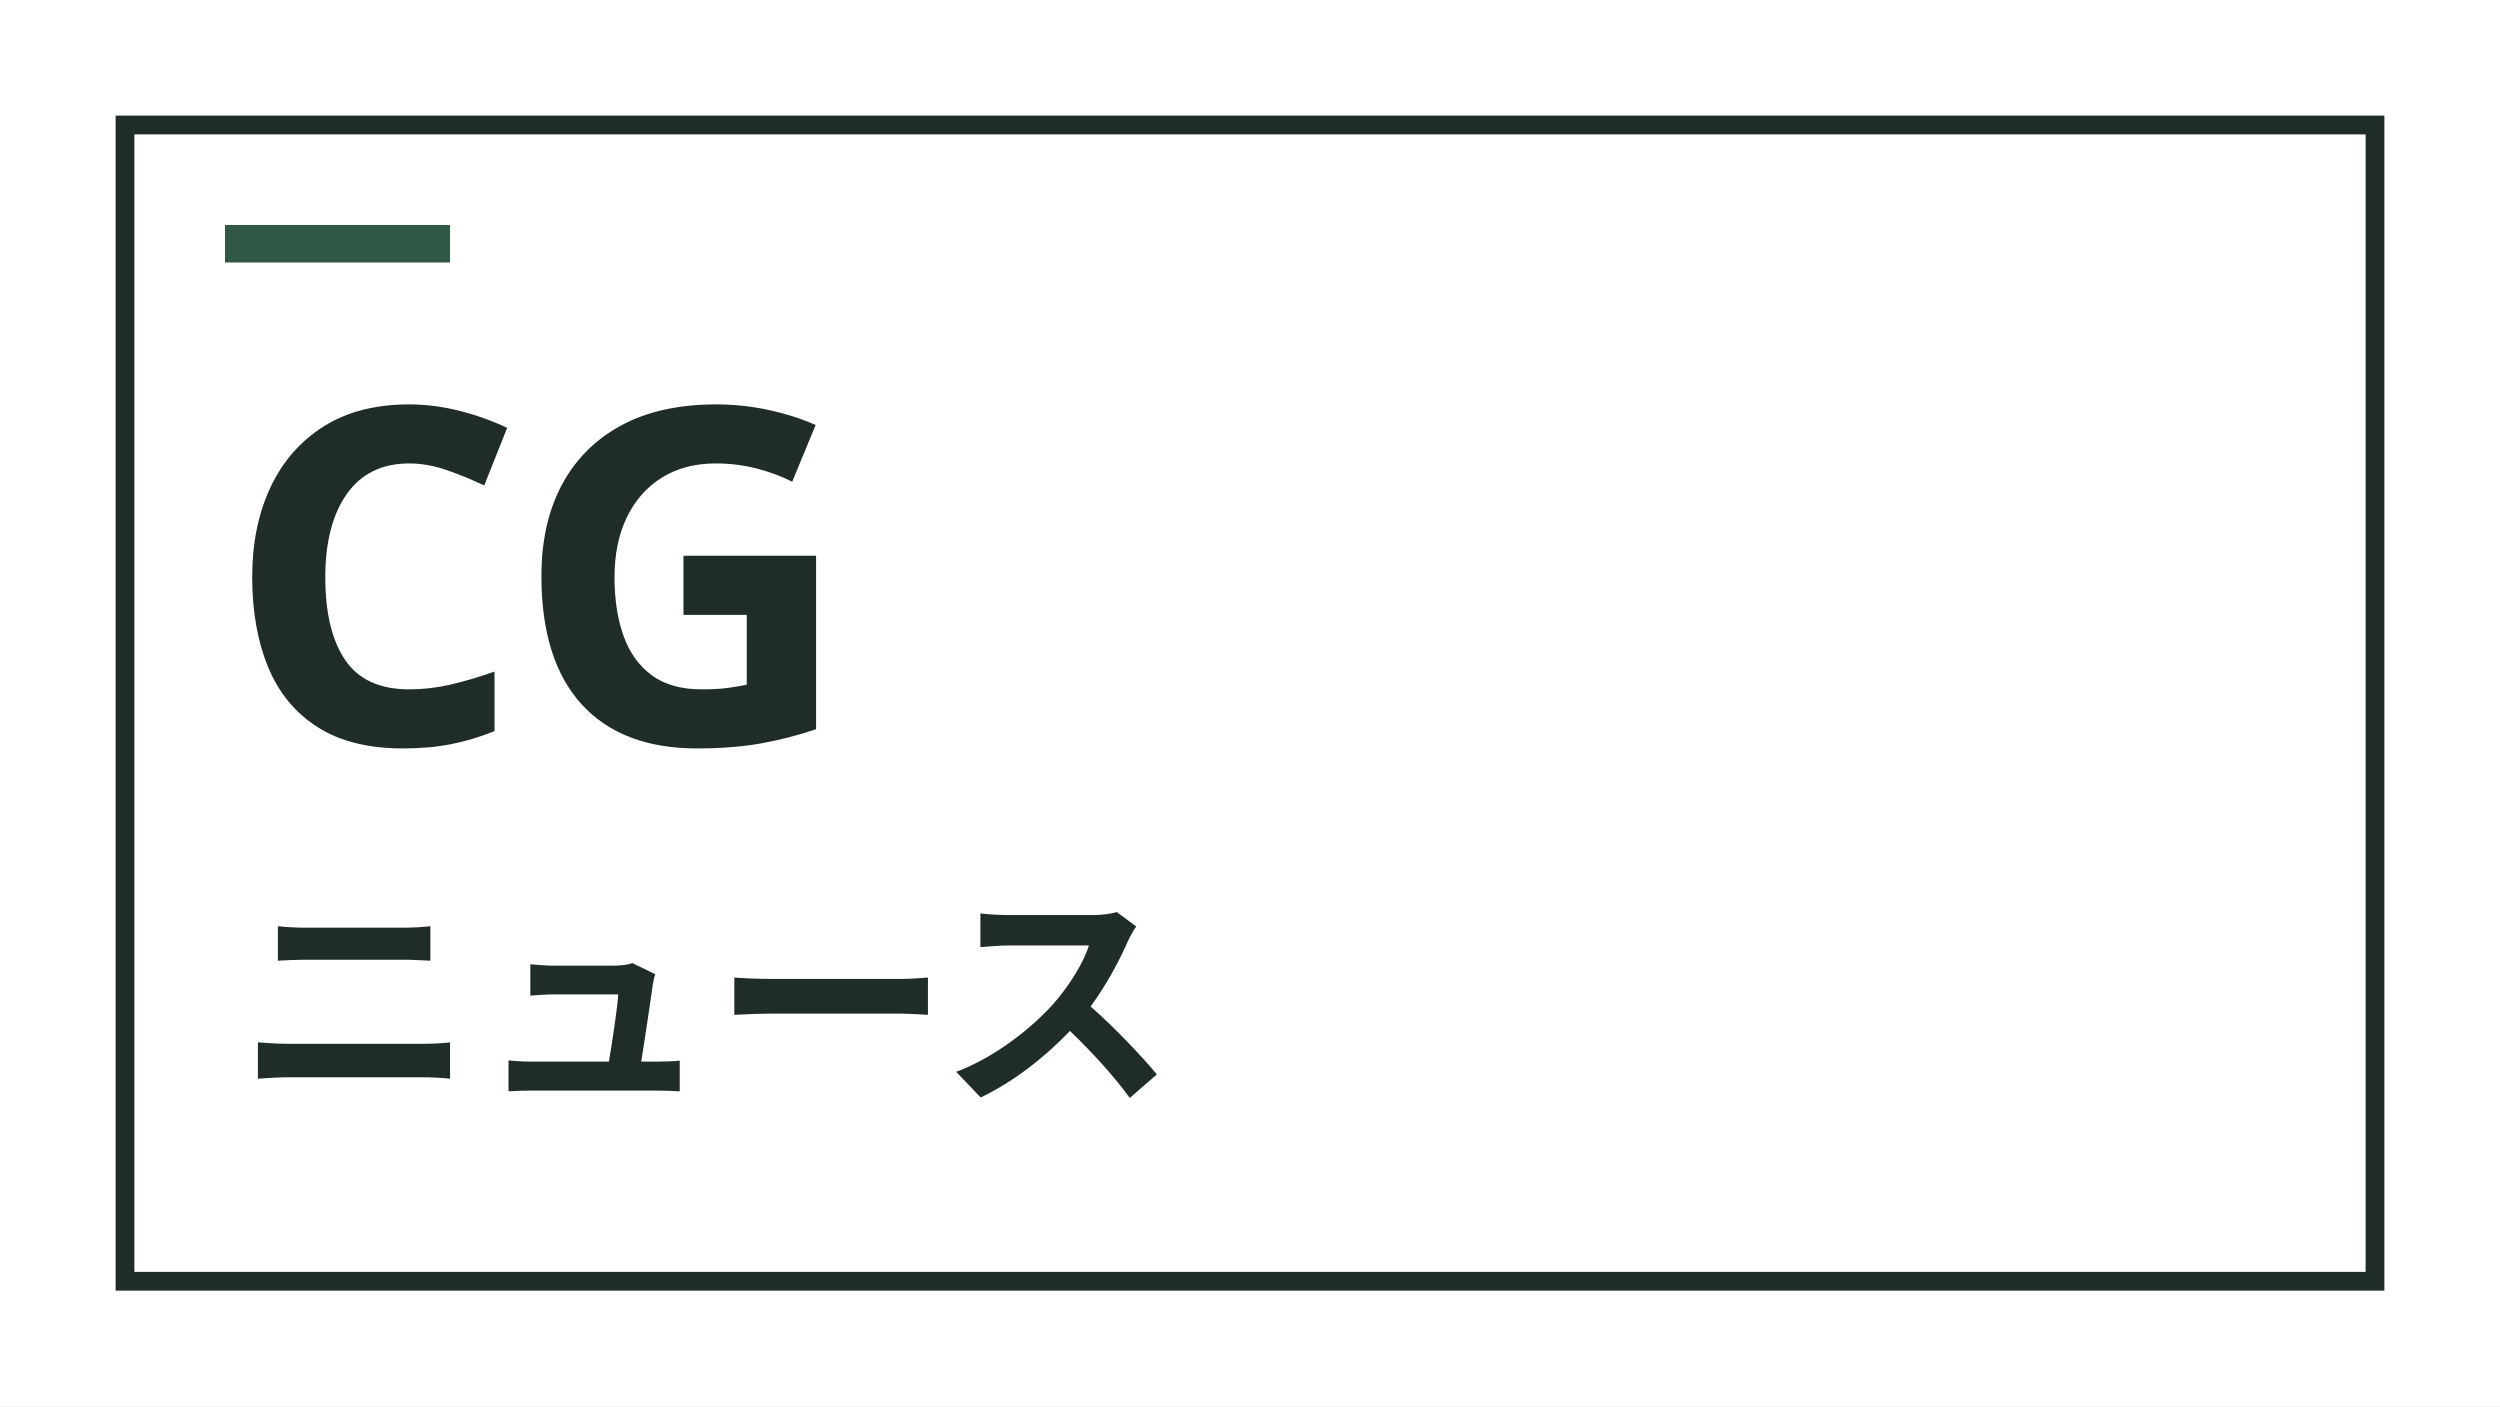
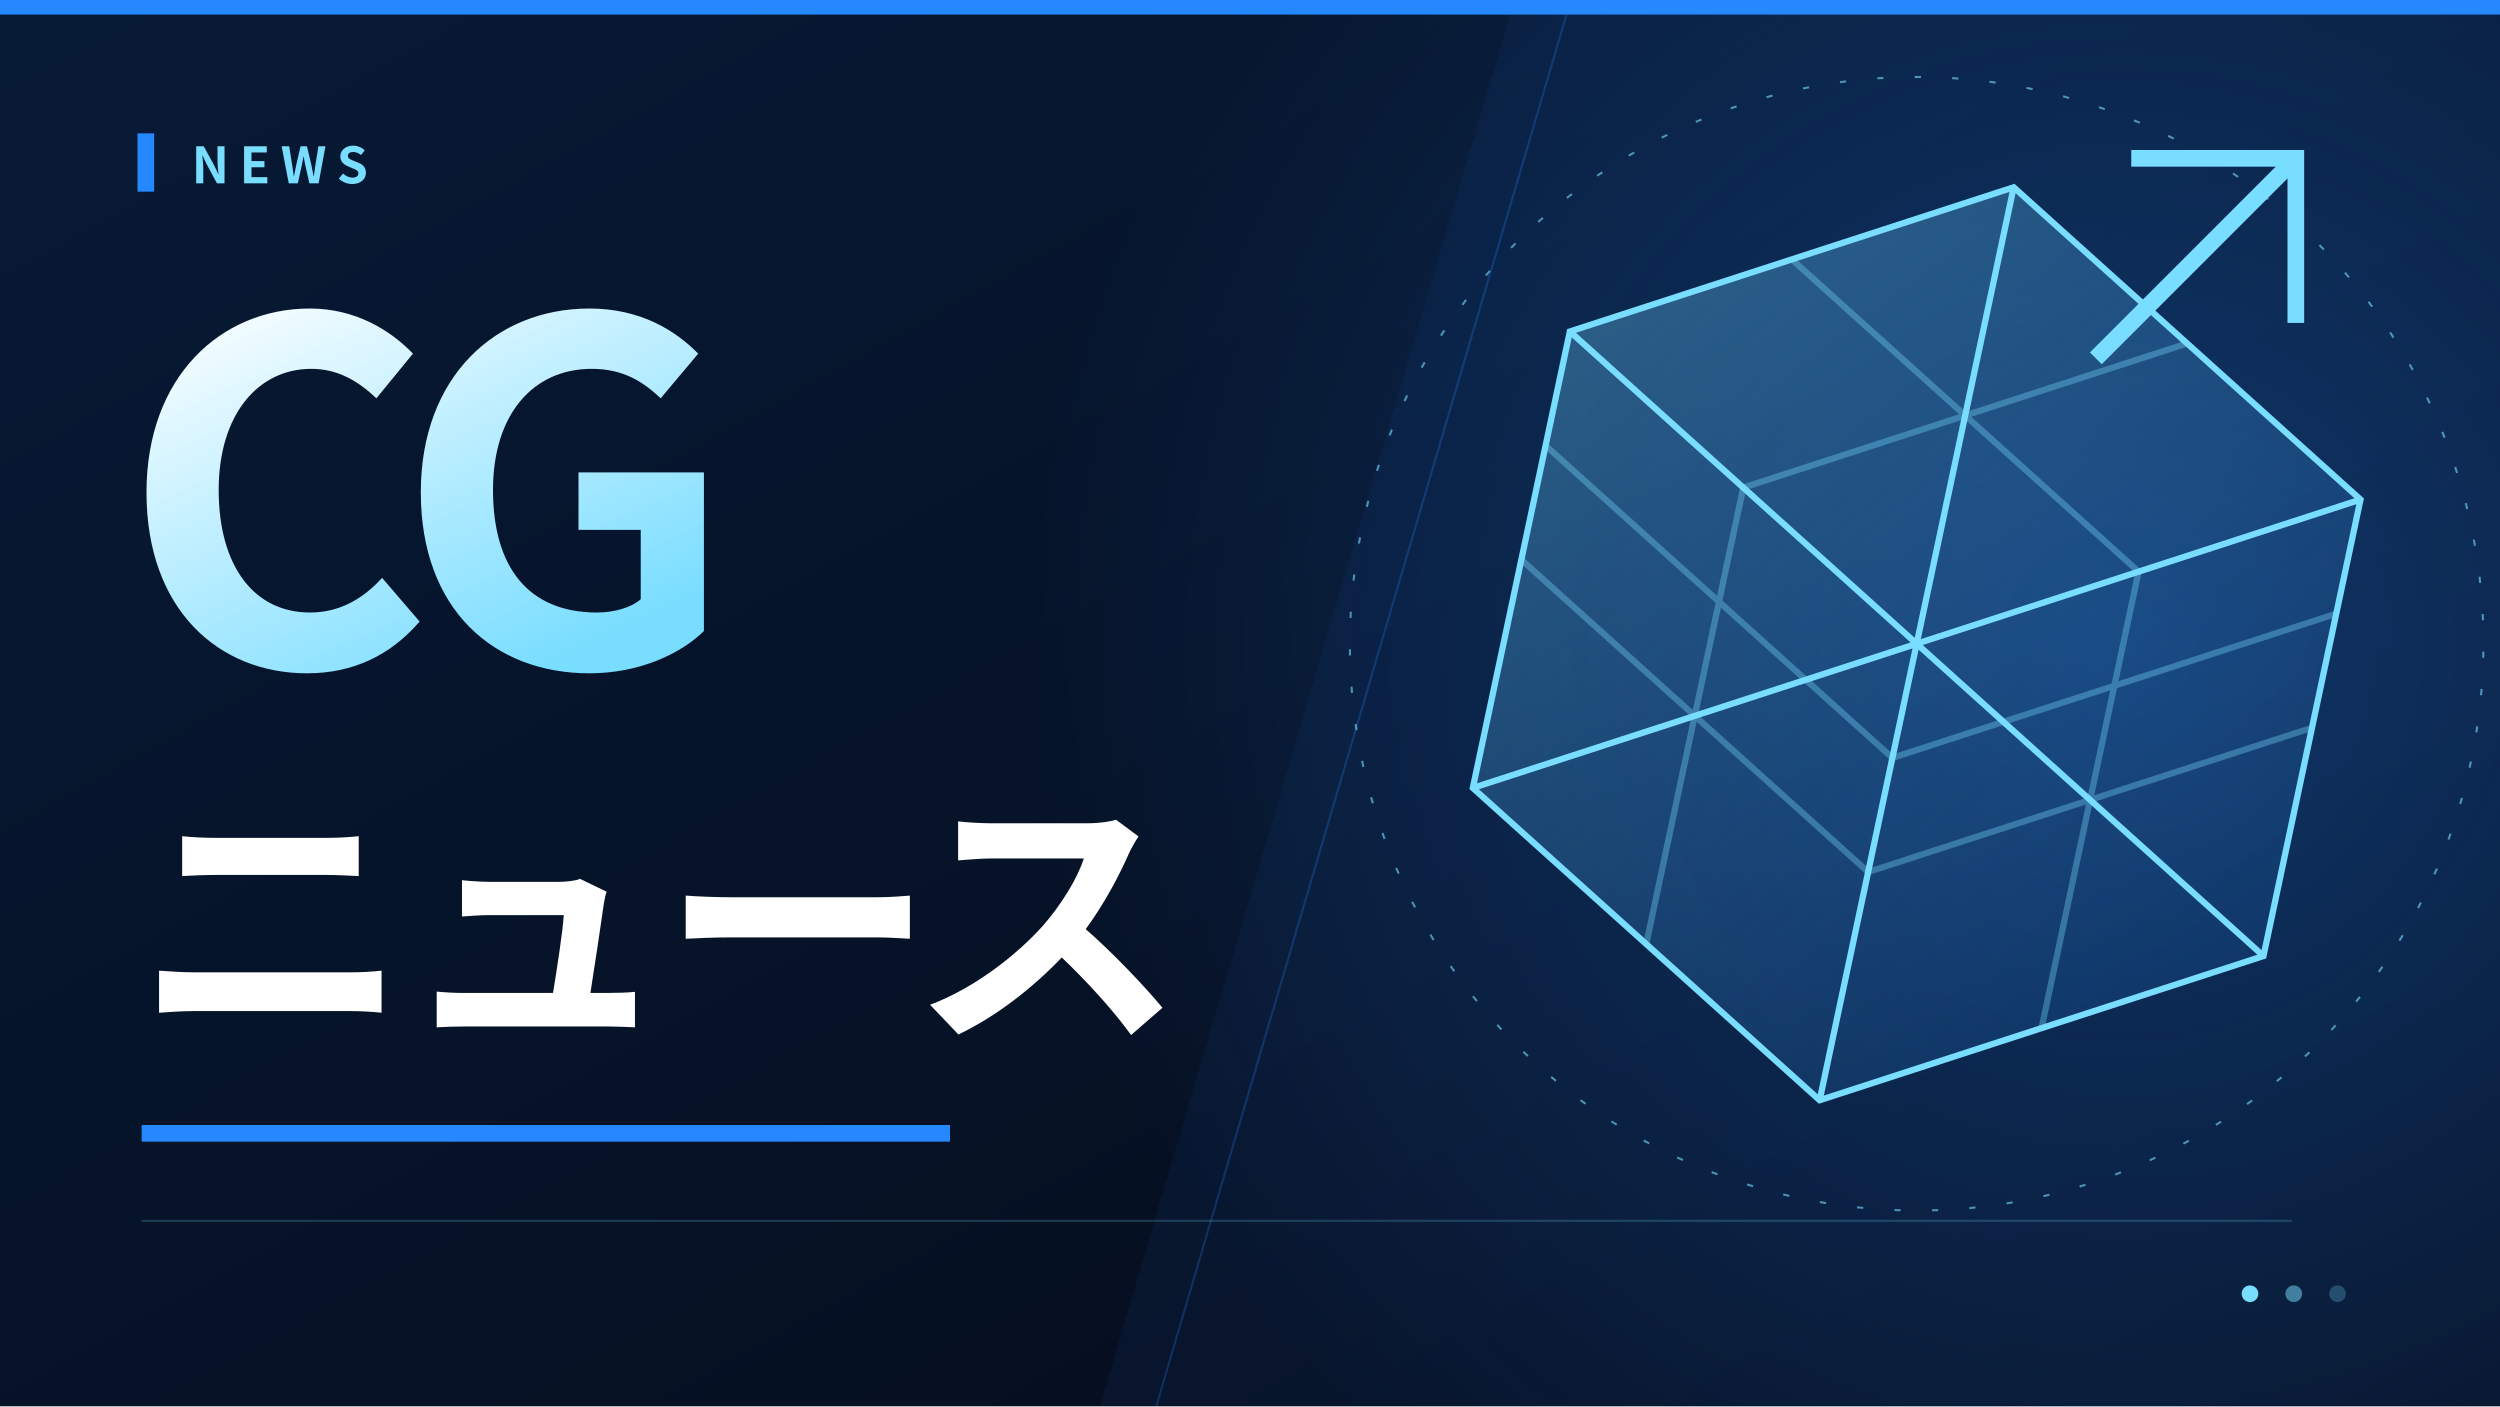
- <svg xmlns="http://www.w3.org/2000/svg" width="800" height="450" viewBox="0 0 800 450">
-   <rect width="800" height="450" fill="#fff" />
-   <path d="M40 40h720v370H40z" fill="none" stroke="#202c28" stroke-width="6" />
-   <path d="M72 78h72" stroke="#315846" stroke-width="12" />
-   <g fill="#202c28" font-family="Noto Sans JP,Yu Gothic,Meiryo,sans-serif" font-weight="900">
-     <text x="72" y="238" font-size="150">CG</text>
-     <text x="76" y="348" font-size="76">ニュース</text>
+ <svg xmlns="http://www.w3.org/2000/svg" width="800" height="450" viewBox="0 0 800 450" role="img" aria-label="CGニュース" version="1.1" id="svg18">
+   <defs id="defs8">
+     <linearGradient id="bg" x2="1" y2="1">
+       <stop stop-color="#071a36" id="stop1" />
+       <stop offset="1" stop-color="#050b19" id="stop2" />
+     </linearGradient>
+     <linearGradient id="accent" x2="1" y2="1">
+       <stop stop-color="#79ddff" stop-opacity=".35" id="stop3" />
+       <stop offset="1" stop-color="#2588ff" stop-opacity=".08" id="stop4" />
+     </linearGradient>
+     <linearGradient id="text" x2=".7" y2="1">
+       <stop stop-color="#fff" id="stop5" />
+       <stop offset="1" stop-color="#79ddff" id="stop6" />
+     </linearGradient>
+     <radialGradient id="glow">
+       <stop stop-color="#2588ff" stop-opacity=".28" id="stop7" />
+       <stop offset="1" stop-color="#2588ff" stop-opacity="0" id="stop8" />
+     </radialGradient>
+   </defs>
+   <g transform="scale(0.6666667)">
+     <rect width="1200" height="675" fill="url(#bg)" id="rect8" />
+     <ellipse cx="1020" cy="310" rx="530" ry="520" fill="url(#glow)" id="ellipse8" />
+     <path d="M727 0H1200V675H528Z" fill="#2588ff" opacity=".055" id="path8" />
+     <path d="M754 0 555 675" stroke="#2588ff" opacity=".24" id="path9" />
+     <g fill="none" stroke="#79ddff" stroke-width="3" transform="translate(920 309) rotate(12)" id="g12">
+       <path d="M0-224 194-112V112L0 224-194 112V-112Z" fill="url(#accent)" id="path10" />
+       <path d="M0 0 194-112M0 0-194-112M0 0V224M0-224V0M-194 112 0 0 194 112" id="path11" />
+       <path d="M-97-168 97-56V168M97-168-97-56V168M-194 0 0 112 194 0M-194-56 0 56 194-56" opacity=".35" id="path12" />
+       <circle r="272" stroke-width="1" stroke-dasharray="3 15" opacity=".6" id="circle12" />
+     </g>
+     <path d="M0 0H1200" stroke="#2588ff" stroke-width="14" id="path13" />
+     <g font-family="Noto Sans CJK JP,Noto Sans JP,Yu Gothic,Meiryo,sans-serif" font-weight="900" id="g15">
+       <rect x="66" y="64" width="8" height="28" fill="#2588ff" id="rect13" />
+       <path d="m 94.184,88 h 3.384 v -7.128 c 0,-2.04 -0.312,-4.272 -0.456,-6.192 h 0.12 l 1.8,3.816 5.112,9.504 h 3.624 V 70.216 h -3.36 v 7.104 c 0,2.016 0.288,4.368 0.48,6.216 h -0.12 l -1.8,-3.84 -5.16,-9.48 h -3.624 z m 22.976,0 h 11.16 v -2.976 h -7.608 v -4.752 h 6.216 v -2.976 h -6.216 v -4.104 h 7.344 v -2.976 h -10.896 z m 21.44,0 h 4.344 l 1.944,-8.808 c 0.264,-1.368 0.528,-2.736 0.792,-4.08 h 0.096 c 0.192,1.344 0.456,2.712 0.744,4.08 l 1.992,8.808 h 4.416 l 3.288,-17.784 h -3.36 l -1.416,8.688 c -0.264,1.848 -0.528,3.744 -0.792,5.664 h -0.12 c -0.384,-1.92 -0.72,-3.84 -1.128,-5.664 l -2.064,-8.688 h -3.048 l -2.04,8.688 c -0.384,1.848 -0.768,3.744 -1.128,5.664 h -0.096 c -0.264,-1.92 -0.552,-3.792 -0.84,-5.664 l -1.368,-8.688 h -3.624 z m 30.512,0.336 c 4.104,0 6.528,-2.472 6.528,-5.376 0,-2.568 -1.416,-3.96 -3.576,-4.848 l -2.328,-0.936 c -1.512,-0.624 -2.76,-1.08 -2.76,-2.352 0,-1.176 0.96,-1.872 2.52,-1.872 1.488,0 2.664,0.552 3.792,1.464 l 1.8,-2.208 c -1.44,-1.464 -3.504,-2.304 -5.592,-2.304 -3.576,0 -6.144,2.256 -6.144,5.136 0,2.592 1.824,4.032 3.624,4.752 l 2.352,1.032 c 1.584,0.672 2.688,1.08 2.688,2.4 0,1.248 -0.984,2.04 -2.832,2.04 -1.56,0 -3.264,-0.792 -4.512,-1.968 l -2.04,2.448 c 1.728,1.68 4.104,2.592 6.48,2.592 z" id="text13" style="font-size:24px;letter-spacing:5;fill:#79ddff" aria-label="NEWS" />
+       <path d="m 147.376,323.192 c 22.116,0 40.128,-8.664 54.036,-24.852 L 183.4,277.364 c -8.892,9.804 -20.064,16.644 -34.656,16.644 -26.676,0 -43.776,-22.116 -43.776,-58.824 0,-36.252 18.924,-58.14 44.46,-58.14 12.768,0 22.572,5.928 31.236,14.136 l 17.556,-21.432 c -10.944,-11.4 -27.816,-21.66 -49.476,-21.66 -42.636,0 -78.432,32.604 -78.432,88.236 0,56.316 34.656,86.868 77.064,86.868 z m 135.552,0 c 23.256,0 43.32,-8.892 54.948,-20.292 v -76.152 h -60.192 v 27.588 h 29.868 v 33.288 c -4.56,4.104 -12.996,6.384 -20.976,6.384 -33.288,0 -49.932,-22.116 -49.932,-58.824 0,-36.252 19.152,-58.14 47.424,-58.14 15.048,0 24.624,6.156 33.06,14.136 l 18.012,-21.432 c -10.944,-11.172 -27.816,-21.66 -52.212,-21.66 -44.916,0 -80.94,32.604 -80.94,88.236 0,56.316 35.112,86.868 80.94,86.868 z" id="text14" style="font-size:228px;letter-spacing:-9;fill:url(#text)" aria-label="CG" />
+       <path d="m 87.44,401.372 v 19.14 c 4.488,-0.264 10.56,-0.528 15.576,-0.528 7.26,0 47.52,0 54.516,0 4.62,0 10.824,0.396 14.652,0.528 v -19.14 c -3.696,0.396 -9.372,0.792 -14.652,0.792 -7.26,0 -43.428,0 -54.648,0 -4.488,0 -10.692,-0.264 -15.444,-0.792 z M 76.352,465.92 v 20.196 c 4.884,-0.396 11.352,-0.792 16.5,-0.792 8.448,0 67.584,0 75.768,0 3.96,0 9.9,0.264 14.52,0.792 V 465.92 c -4.488,0.528 -10.032,0.792 -14.52,0.792 -8.184,0 -67.32,0 -75.768,0 -5.148,0 -11.352,-0.396 -16.5,-0.792 z m 133.26,10.032 v 17.16 c 5.016,-0.264 8.316,-0.396 13.068,-0.396 6.732,0 62.7,0 69.432,0 3.564,0 10.032,0.264 12.672,0.396 v -17.028 c -3.432,0.396 -9.504,0.528 -12.936,0.528 H 283.4 c 1.98,-12.54 5.412,-35.244 6.468,-43.032 0.264,-1.32 0.66,-3.828 1.32,-5.544 l -12.804,-6.204 c -1.584,0.924 -6.996,1.452 -9.768,1.452 -6.336,0 -27.06,0 -33.792,0 -3.564,0 -9.636,-0.396 -13.068,-0.792 v 17.424 c 3.828,-0.264 8.976,-0.66 13.2,-0.66 3.828,0 29.436,0 35.64,0 -0.396,7.392 -3.3,26.136 -5.148,37.356 H 222.68 c -4.62,0 -9.504,-0.264 -13.068,-0.66 z m 119.532,-46.068 v 20.724 c 4.884,-0.264 13.728,-0.66 21.252,-0.66 15.444,0 59.004,0 70.884,0 5.544,0 12.276,0.528 15.444,0.66 v -20.724 c -3.432,0.264 -9.24,0.792 -15.444,0.792 -11.88,0 -55.308,0 -70.884,0 -6.864,0 -16.5,-0.396 -21.252,-0.792 z m 217.344,-28.38 -10.824,-8.052 c -2.64,0.924 -7.92,1.716 -13.596,1.716 -5.94,0 -39.732,0 -46.596,0 -3.96,0 -12.012,-0.396 -15.576,-0.924 v 18.744 c 2.772,-0.132 10.032,-0.924 15.576,-0.924 5.676,0 39.336,0 44.748,0 -2.904,9.372 -10.956,22.44 -19.668,32.34 -12.408,13.86 -32.868,29.964 -54.12,37.884 l 13.596,14.256 c 18.084,-8.58 35.64,-22.308 49.632,-36.96 12.408,11.88 24.684,25.344 33.264,37.224 l 15.048,-13.068 c -7.788,-9.504 -23.76,-26.4 -36.828,-37.752 8.844,-12.012 16.236,-26.004 20.724,-36.3 1.188,-2.64 3.564,-6.732 4.62,-8.184 z" id="text15" style="font-size:132px;letter-spacing:-6;fill:#ffffff" aria-label="ニュース" />
+     </g>
+     <path d="M68 544H456" stroke="#2588ff" stroke-width="8" id="path15" />
+     <path d="M68 586H1100" stroke="#79ddff" stroke-opacity=".2" id="path16" />
+     <g fill="#79ddff" id="g18">
+       <circle cx="1080" cy="621" r="4" id="circle16" />
+       <circle cx="1101" cy="621" r="4" opacity=".5" id="circle17" />
+       <circle cx="1122" cy="621" r="4" opacity=".25" id="circle18" />
+     </g>
+     <path d="M1023 76h79v79M1102 76l-96 96" stroke="#79ddff" stroke-width="8" fill="none" id="path18" />
  </g>
</svg>
